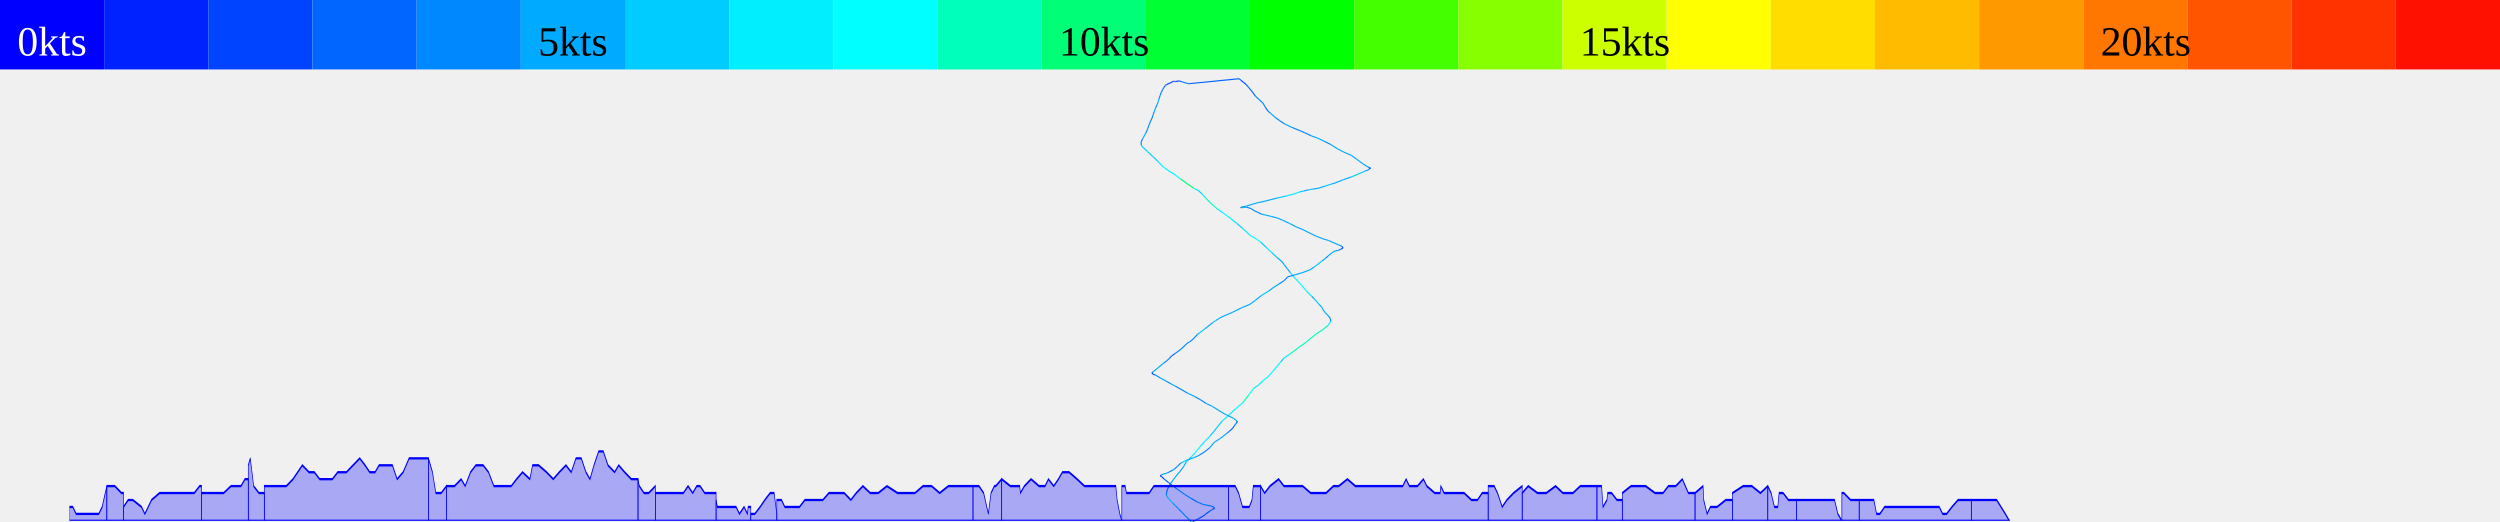
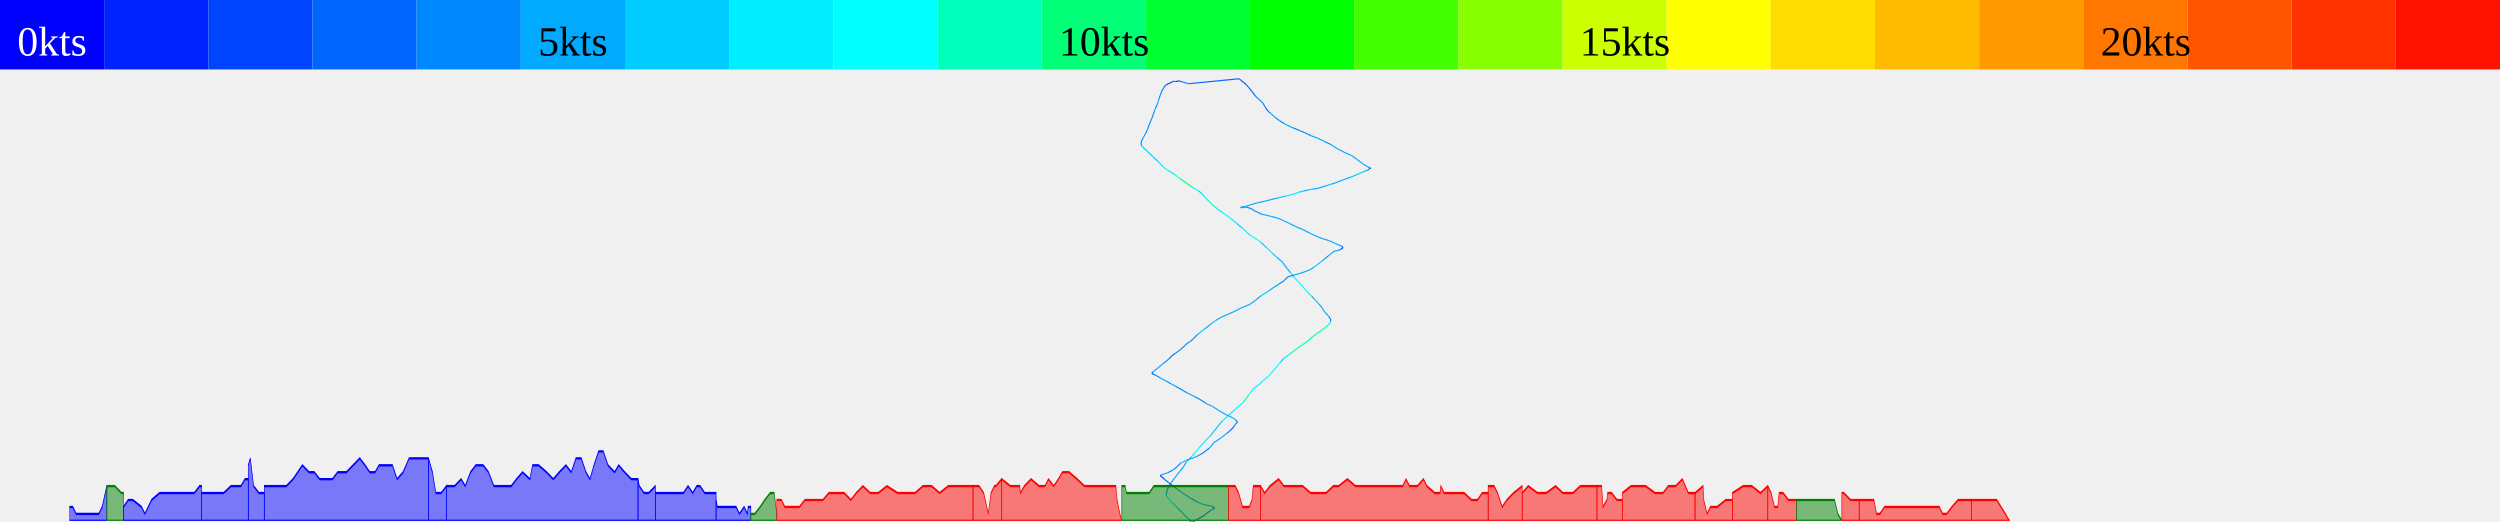
<svg xmlns="http://www.w3.org/2000/svg" version="1.1" width="100%" height="100%" id="root">
  <style type="text/css">
        
.segment { fill: none; stroke-width: 4 }
.segment:hover { stroke-width: 8 }
.segment-hovered { stroke-width: 8 }
- .timeline-segment { fill: blue; fill-opacity: 30%; stroke: blue }
+ .timeline-segment { fill: green; fill-opacity: 50%; stroke: green }
+ .timeline-segment-upwind { fill: red; fill-opacity: 50%; stroke: red }
+ .timeline-segment-downwind { fill: blue; fill-opacity: 50%; stroke: blue }
.timeline-segment-rect { fill: transparent }
.timeline-segment-rect:hover { stroke-width: 2; stroke: black }
.timeline-segment-rect-hovered { stroke-width: 2; stroke: black }
        
    </style>
  <g id="legend">
    <rect x="0" y="0" width="30" height="20" fill="#00f" />
    <rect x="30" y="0" width="30" height="20" fill="#02f" />
    <rect x="60" y="0" width="30" height="20" fill="#04f" />
    <rect x="90" y="0" width="30" height="20" fill="#06f" />
    <rect x="120" y="0" width="30" height="20" fill="#08f" />
    <rect x="150" y="0" width="30" height="20" fill="#0af" />
    <rect x="180" y="0" width="30" height="20" fill="#0cf" />
    <rect x="210" y="0" width="30" height="20" fill="#0ef" />
    <rect x="240" y="0" width="30" height="20" fill="#0ff" />
    <rect x="270" y="0" width="30" height="20" fill="#0fb" />
    <rect x="300" y="0" width="30" height="20" fill="#0f7" />
    <rect x="330" y="0" width="30" height="20" fill="#0f3" />
    <rect x="360" y="0" width="30" height="20" fill="#0f0" />
    <rect x="390" y="0" width="30" height="20" fill="#4f0" />
    <rect x="420" y="0" width="30" height="20" fill="#8f0" />
    <rect x="450" y="0" width="30" height="20" fill="#cf0" />
    <rect x="480" y="0" width="30" height="20" fill="#ff0" />
    <rect x="510" y="0" width="30" height="20" fill="#fd0" />
    <rect x="540" y="0" width="30" height="20" fill="#fb0" />
    <rect x="570" y="0" width="30" height="20" fill="#f90" />
    <rect x="600" y="0" width="30" height="20" fill="#f70" />
    <rect x="630" y="0" width="30" height="20" fill="#f50" />
    <rect x="660" y="0" width="30" height="20" fill="#f30" />
    <rect x="690" y="0" width="30" height="20" fill="#f10" />
    <text x="5" y="16" fill="white">0kts</text>
    <text x="155" y="16" fill="black">5kts</text>
    <text x="305" y="16" fill="black">10kts</text>
    <text x="455" y="16" fill="black">15kts</text>
    <text x="605" y="16" fill="black">20kts</text>
  </g>
  <svg id="map" x="0" y="21" width="100%" viewBox="0 0 791.012 1799.805">
    <rect id="background" width="791.012" height="1799.805" fill="transparent" />
    <g class="segment" id="s0">
      <line class="step" x1="96" y1="1819" x2="95" y2="1815" stroke="#04f">
            </line>
      <line class="step" x1="95" y1="1815" x2="95" y2="1812" stroke="#02f">
            </line>
      <line class="step" x1="95" y1="1812" x2="98" y2="1810" stroke="#02f">
            </line>
      <line class="step" x1="98" y1="1810" x2="101" y2="1809" stroke="#02f">
            </line>
      <line class="step" x1="101" y1="1809" x2="104" y2="1808" stroke="#02f">
            </line>
      <line class="step" x1="104" y1="1808" x2="110" y2="1806" stroke="#02f">
            </line>
      <line class="step" x1="110" y1="1806" x2="115" y2="1805" stroke="#04f">
            </line>
      <line class="step" x1="115" y1="1805" x2="131" y2="1803" stroke="#0af">
            </line>
    </g>
    <g class="segment" id="s1">
      <line class="step" x1="131" y1="1803" x2="137" y2="1802" stroke="#0af">
            </line>
      <line class="step" x1="137" y1="1802" x2="148" y2="1798" stroke="#0af">
            </line>
      <line class="step" x1="148" y1="1798" x2="159" y2="1789" stroke="#0af">
            </line>
      <line class="step" x1="159" y1="1789" x2="174" y2="1777" stroke="#08f">
            </line>
      <line class="step" x1="174" y1="1777" x2="176" y2="1772" stroke="#08f">
            </line>
    </g>
    <g class="segment" id="s2">
      <line class="step" x1="176" y1="1772" x2="174" y2="1769" stroke="#04f">
            </line>
      <line class="step" x1="174" y1="1769" x2="168" y2="1761" stroke="#06f">
            </line>
      <line class="step" x1="168" y1="1761" x2="164" y2="1752" stroke="#06f">
            </line>
      <line class="step" x1="164" y1="1752" x2="156" y2="1740" stroke="#04f">
            </line>
      <line class="step" x1="156" y1="1740" x2="156" y2="1737" stroke="#02f">
            </line>
      <line class="step" x1="156" y1="1737" x2="163" y2="1723" stroke="#06f">
            </line>
      <line class="step" x1="163" y1="1723" x2="171" y2="1702" stroke="#08f">
            </line>
      <line class="step" x1="171" y1="1702" x2="178" y2="1682" stroke="#08f">
            </line>
      <line class="step" x1="178" y1="1682" x2="183" y2="1669" stroke="#08f">
            </line>
      <line class="step" x1="183" y1="1669" x2="190" y2="1656" stroke="#08f">
            </line>
      <line class="step" x1="190" y1="1656" x2="198" y2="1639" stroke="#08f">
            </line>
      <line class="step" x1="198" y1="1639" x2="208" y2="1620" stroke="#08f">
            </line>
      <line class="step" x1="208" y1="1620" x2="217" y2="1607" stroke="#0af">
            </line>
      <line class="step" x1="217" y1="1607" x2="219" y2="1602" stroke="#0af">
            </line>
    </g>
    <g class="segment" id="s3">
      <line class="step" x1="219" y1="1602" x2="216" y2="1592" stroke="#08f">
            </line>
      <line class="step" x1="216" y1="1592" x2="208" y2="1574" stroke="#08f">
            </line>
      <line class="step" x1="208" y1="1574" x2="199" y2="1558" stroke="#08f">
            </line>
      <line class="step" x1="199" y1="1558" x2="187" y2="1541" stroke="#08f">
            </line>
      <line class="step" x1="187" y1="1541" x2="171" y2="1526" stroke="#0af">
            </line>
      <line class="step" x1="171" y1="1526" x2="160" y2="1514" stroke="#0af">
            </line>
      <line class="step" x1="160" y1="1514" x2="149" y2="1503" stroke="#0af">
            </line>
      <line class="step" x1="149" y1="1503" x2="138" y2="1492" stroke="#0cf">
            </line>
      <line class="step" x1="138" y1="1492" x2="129" y2="1483" stroke="#0cf">
            </line>
    </g>
    <g class="segment" id="s4">
      <line class="step" x1="129" y1="1483" x2="113" y2="1466" stroke="#0ff">
            </line>
      <line class="step" x1="113" y1="1466" x2="107" y2="1456" stroke="#0fb">
            </line>
      <line class="step" x1="107" y1="1456" x2="108" y2="1445" stroke="#0af">
            </line>
      <line class="step" x1="108" y1="1445" x2="113" y2="1431" stroke="#08f">
            </line>
      <line class="step" x1="113" y1="1431" x2="120" y2="1418" stroke="#08f">
            </line>
    </g>
    <g class="segment" id="s5">
      <line class="step" x1="120" y1="1418" x2="136" y2="1396" stroke="#0af">
            </line>
      <line class="step" x1="136" y1="1396" x2="153" y2="1375" stroke="#0af">
            </line>
      <line class="step" x1="153" y1="1375" x2="166" y2="1358" stroke="#0af">
            </line>
      <line class="step" x1="166" y1="1358" x2="176" y2="1341" stroke="#0af">
            </line>
      <line class="step" x1="176" y1="1341" x2="193" y2="1324" stroke="#0cf">
            </line>
      <line class="step" x1="193" y1="1324" x2="207" y2="1309" stroke="#0ef">
            </line>
      <line class="step" x1="207" y1="1309" x2="222" y2="1290" stroke="#0ff">
            </line>
      <line class="step" x1="222" y1="1290" x2="242" y2="1268" stroke="#0ef">
            </line>
      <line class="step" x1="242" y1="1268" x2="258" y2="1252" stroke="#0ef">
            </line>
      <line class="step" x1="258" y1="1252" x2="271" y2="1236" stroke="#0cf">
            </line>
      <line class="step" x1="271" y1="1236" x2="286" y2="1217" stroke="#0cf">
            </line>
      <line class="step" x1="286" y1="1217" x2="300" y2="1200" stroke="#0cf">
            </line>
      <line class="step" x1="300" y1="1200" x2="317" y2="1185" stroke="#0ef">
            </line>
      <line class="step" x1="317" y1="1185" x2="346" y2="1158" stroke="#0ef">
            </line>
      <line class="step" x1="346" y1="1158" x2="371" y2="1137" stroke="#0ff">
            </line>
      <line class="step" x1="371" y1="1137" x2="393" y2="1108" stroke="#0fb">
            </line>
      <line class="step" x1="393" y1="1108" x2="408" y2="1088" stroke="#0ff">
            </line>
      <line class="step" x1="408" y1="1088" x2="425" y2="1076" stroke="#0ef">
            </line>
      <line class="step" x1="425" y1="1076" x2="442" y2="1060" stroke="#0ef">
            </line>
      <line class="step" x1="442" y1="1060" x2="457" y2="1048" stroke="#0ff">
            </line>
      <line class="step" x1="457" y1="1048" x2="475" y2="1028" stroke="#0ff">
            </line>
      <line class="step" x1="475" y1="1028" x2="501" y2="997" stroke="#0ff">
            </line>
      <line class="step" x1="501" y1="997" x2="512" y2="984" stroke="#0cf">
            </line>
      <line class="step" x1="512" y1="984" x2="532" y2="970" stroke="#0ef">
            </line>
      <line class="step" x1="532" y1="970" x2="560" y2="949" stroke="#0fb">
            </line>
      <line class="step" x1="560" y1="949" x2="587" y2="930" stroke="#0fb">
            </line>
      <line class="step" x1="587" y1="930" x2="621" y2="902" stroke="#0fb">
            </line>
      <line class="step" x1="621" y1="902" x2="645" y2="886" stroke="#0fb">
            </line>
    </g>
    <g class="segment" id="s6">
      <line class="step" x1="645" y1="886" x2="665" y2="870" stroke="#0fb">
            </line>
      <line class="step" x1="665" y1="870" x2="674" y2="857" stroke="#0ef">
            </line>
      <line class="step" x1="674" y1="857" x2="673" y2="848" stroke="#08f">
            </line>
      <line class="step" x1="673" y1="848" x2="666" y2="838" stroke="#08f">
            </line>
      <line class="step" x1="666" y1="838" x2="654" y2="826" stroke="#0af">
            </line>
    </g>
    <g class="segment" id="s7">
      <line class="step" x1="654" y1="826" x2="648" y2="817" stroke="#0af">
            </line>
      <line class="step" x1="648" y1="817" x2="643" y2="808" stroke="#0af">
            </line>
      <line class="step" x1="643" y1="808" x2="633" y2="797" stroke="#0af">
            </line>
      <line class="step" x1="633" y1="797" x2="617" y2="779" stroke="#0cf">
            </line>
      <line class="step" x1="617" y1="779" x2="608" y2="770" stroke="#0af">
            </line>
      <line class="step" x1="608" y1="770" x2="591" y2="753" stroke="#0ef">
            </line>
      <line class="step" x1="591" y1="753" x2="574" y2="733" stroke="#0ff">
            </line>
      <line class="step" x1="574" y1="733" x2="550" y2="707" stroke="#0ff">
            </line>
      <line class="step" x1="550" y1="707" x2="535" y2="689" stroke="#0ef">
            </line>
      <line class="step" x1="535" y1="689" x2="524" y2="675" stroke="#0af">
            </line>
      <line class="step" x1="524" y1="675" x2="514" y2="662" stroke="#0af">
            </line>
      <line class="step" x1="514" y1="662" x2="506" y2="651" stroke="#0af">
            </line>
      <line class="step" x1="506" y1="651" x2="487" y2="635" stroke="#0af">
            </line>
      <line class="step" x1="487" y1="635" x2="472" y2="621" stroke="#0cf">
            </line>
      <line class="step" x1="472" y1="621" x2="453" y2="603" stroke="#0ef">
            </line>
      <line class="step" x1="453" y1="603" x2="432" y2="583" stroke="#0cf">
            </line>
      <line class="step" x1="432" y1="583" x2="421" y2="575" stroke="#0ff">
            </line>
      <line class="step" x1="421" y1="575" x2="396" y2="560" stroke="#0ff">
            </line>
      <line class="step" x1="396" y1="560" x2="370" y2="536" stroke="#0ef">
            </line>
      <line class="step" x1="370" y1="536" x2="350" y2="519" stroke="#0cf">
            </line>
      <line class="step" x1="350" y1="519" x2="330" y2="503" stroke="#0ef">
            </line>
      <line class="step" x1="330" y1="503" x2="303" y2="483" stroke="#0ff">
            </line>
      <line class="step" x1="303" y1="483" x2="283" y2="469" stroke="#0ef">
            </line>
      <line class="step" x1="283" y1="469" x2="264" y2="453" stroke="#0fb">
            </line>
      <line class="step" x1="264" y1="453" x2="244" y2="433" stroke="#0fb">
            </line>
      <line class="step" x1="244" y1="433" x2="230" y2="417" stroke="#0ef">
            </line>
      <line class="step" x1="230" y1="417" x2="219" y2="407" stroke="#0cf">
            </line>
      <line class="step" x1="219" y1="407" x2="202" y2="398" stroke="#0ff">
            </line>
      <line class="step" x1="202" y1="398" x2="179" y2="382" stroke="#0f7">
            </line>
      <line class="step" x1="179" y1="382" x2="155" y2="365" stroke="#0f7">
            </line>
      <line class="step" x1="155" y1="365" x2="137" y2="351" stroke="#0ff">
            </line>
      <line class="step" x1="137" y1="351" x2="111" y2="335" stroke="#0ef">
            </line>
      <line class="step" x1="111" y1="335" x2="96" y2="324" stroke="#0ff">
            </line>
      <line class="step" x1="96" y1="324" x2="78" y2="305" stroke="#0ef">
            </line>
      <line class="step" x1="78" y1="305" x2="60" y2="288" stroke="#0cf">
            </line>
      <line class="step" x1="60" y1="288" x2="42" y2="271" stroke="#0cf">
            </line>
    </g>
    <g class="segment" id="s8">
      <line class="step" x1="42" y1="271" x2="23" y2="253" stroke="#0cf">
            </line>
      <line class="step" x1="23" y1="253" x2="21" y2="250" stroke="#0af">
            </line>
      <line class="step" x1="21" y1="250" x2="20" y2="238" stroke="#08f">
            </line>
      <line class="step" x1="20" y1="238" x2="26" y2="226" stroke="#08f">
            </line>
      <line class="step" x1="26" y1="226" x2="36" y2="208" stroke="#0af">
            </line>
    </g>
    <g class="segment" id="s9">
      <line class="step" x1="36" y1="208" x2="40" y2="199" stroke="#08f">
            </line>
      <line class="step" x1="40" y1="199" x2="43" y2="192" stroke="#08f">
            </line>
      <line class="step" x1="43" y1="192" x2="48" y2="178" stroke="#08f">
            </line>
      <line class="step" x1="48" y1="178" x2="53" y2="166" stroke="#08f">
            </line>
      <line class="step" x1="53" y1="166" x2="58" y2="155" stroke="#08f">
            </line>
      <line class="step" x1="58" y1="155" x2="62" y2="143" stroke="#08f">
            </line>
      <line class="step" x1="62" y1="143" x2="65" y2="134" stroke="#08f">
            </line>
      <line class="step" x1="65" y1="134" x2="70" y2="121" stroke="#0af">
            </line>
      <line class="step" x1="70" y1="121" x2="75" y2="110" stroke="#08f">
            </line>
      <line class="step" x1="75" y1="110" x2="79" y2="99" stroke="#0af">
            </line>
      <line class="step" x1="79" y1="99" x2="82" y2="89" stroke="#0af">
            </line>
      <line class="step" x1="82" y1="89" x2="86" y2="77" stroke="#08f">
            </line>
      <line class="step" x1="86" y1="77" x2="90" y2="66" stroke="#08f">
            </line>
      <line class="step" x1="90" y1="66" x2="98" y2="51" stroke="#08f">
            </line>
    </g>
    <g class="segment" id="s10">
      <line class="step" x1="98" y1="51" x2="103" y2="44" stroke="#06f">
            </line>
      <line class="step" x1="103" y1="44" x2="104" y2="43" stroke="#04f">
            </line>
      <line class="step" x1="104" y1="43" x2="108" y2="40" stroke="#04f">
            </line>
      <line class="step" x1="108" y1="40" x2="119" y2="35" stroke="#04f">
            </line>
      <line class="step" x1="119" y1="35" x2="124" y2="33" stroke="#04f">
            </line>
      <line class="step" x1="124" y1="33" x2="127" y2="31" stroke="#02f">
            </line>
      <line class="step" x1="127" y1="31" x2="132" y2="29" stroke="#04f">
            </line>
      <line class="step" x1="132" y1="29" x2="135" y2="29" stroke="#02f">
            </line>
      <line class="step" x1="135" y1="29" x2="136" y2="29" stroke="#04f">
            </line>
      <line class="step" x1="136" y1="29" x2="139" y2="30" stroke="#04f">
            </line>
    </g>
    <g class="segment" id="s11">
      <line class="step" x1="139" y1="30" x2="143" y2="29" stroke="#02f">
            </line>
      <line class="step" x1="143" y1="29" x2="147" y2="28" stroke="#02f">
            </line>
      <line class="step" x1="147" y1="28" x2="153" y2="28" stroke="#04f">
            </line>
      <line class="step" x1="153" y1="28" x2="162" y2="31" stroke="#06f">
            </line>
      <line class="step" x1="162" y1="31" x2="175" y2="35" stroke="#08f">
            </line>
      <line class="step" x1="175" y1="35" x2="184" y2="37" stroke="#08f">
            </line>
      <line class="step" x1="184" y1="37" x2="186" y2="37" stroke="#02f">
            </line>
    </g>
    <g class="segment" id="s12">
      <line class="step" x1="186" y1="37" x2="358" y2="20" stroke="#06f">
            </line>
      <line class="step" x1="358" y1="20" x2="364" y2="25" stroke="#06f">
            </line>
      <line class="step" x1="364" y1="25" x2="367" y2="28" stroke="#04f">
            </line>
      <line class="step" x1="367" y1="28" x2="374" y2="33" stroke="#04f">
            </line>
      <line class="step" x1="374" y1="33" x2="382" y2="40" stroke="#04f">
            </line>
      <line class="step" x1="382" y1="40" x2="390" y2="49" stroke="#06f">
            </line>
      <line class="step" x1="390" y1="49" x2="404" y2="66" stroke="#06f">
            </line>
      <line class="step" x1="404" y1="66" x2="414" y2="80" stroke="#06f">
            </line>
      <line class="step" x1="414" y1="80" x2="425" y2="90" stroke="#08f">
            </line>
      <line class="step" x1="425" y1="90" x2="440" y2="104" stroke="#08f">
            </line>
      <line class="step" x1="440" y1="104" x2="450" y2="121" stroke="#08f">
            </line>
      <line class="step" x1="450" y1="121" x2="457" y2="131" stroke="#06f">
            </line>
      <line class="step" x1="457" y1="131" x2="467" y2="140" stroke="#08f">
            </line>
      <line class="step" x1="467" y1="140" x2="482" y2="153" stroke="#0af">
            </line>
      <line class="step" x1="482" y1="153" x2="498" y2="165" stroke="#08f">
            </line>
      <line class="step" x1="498" y1="165" x2="515" y2="176" stroke="#08f">
            </line>
      <line class="step" x1="515" y1="176" x2="538" y2="187" stroke="#0af">
            </line>
      <line class="step" x1="538" y1="187" x2="565" y2="198" stroke="#08f">
            </line>
      <line class="step" x1="565" y1="198" x2="584" y2="206" stroke="#08f">
            </line>
      <line class="step" x1="584" y1="206" x2="607" y2="217" stroke="#08f">
            </line>
      <line class="step" x1="607" y1="217" x2="629" y2="225" stroke="#0af">
            </line>
      <line class="step" x1="629" y1="225" x2="654" y2="237" stroke="#0af">
            </line>
      <line class="step" x1="654" y1="237" x2="674" y2="247" stroke="#08f">
            </line>
      <line class="step" x1="674" y1="247" x2="696" y2="261" stroke="#0af">
            </line>
      <line class="step" x1="696" y1="261" x2="719" y2="273" stroke="#0af">
            </line>
      <line class="step" x1="719" y1="273" x2="746" y2="285" stroke="#0af">
            </line>
      <line class="step" x1="746" y1="285" x2="764" y2="298" stroke="#0af">
            </line>
    </g>
    <g class="segment" id="s13">
      <line class="step" x1="764" y1="298" x2="784" y2="313" stroke="#0af">
            </line>
      <line class="step" x1="784" y1="313" x2="800" y2="323" stroke="#0af">
            </line>
      <line class="step" x1="800" y1="323" x2="811" y2="328" stroke="#08f">
            </line>
      <line class="step" x1="811" y1="328" x2="807" y2="331" stroke="#02f">
            </line>
      <line class="step" x1="807" y1="331" x2="802" y2="335" stroke="#08f">
            </line>
      <line class="step" x1="802" y1="335" x2="793" y2="338" stroke="#0af">
            </line>
      <line class="step" x1="793" y1="338" x2="789" y2="340" stroke="#0af">
            </line>
      <line class="step" x1="789" y1="340" x2="768" y2="349" stroke="#0cf">
            </line>
    </g>
    <g class="segment" id="s14">
      <line class="step" x1="768" y1="349" x2="744" y2="359" stroke="#0cf">
            </line>
      <line class="step" x1="744" y1="359" x2="718" y2="368" stroke="#0af">
            </line>
      <line class="step" x1="718" y1="368" x2="690" y2="379" stroke="#0af">
            </line>
      <line class="step" x1="690" y1="379" x2="688" y2="380" stroke="#08f">
            </line>
      <line class="step" x1="688" y1="380" x2="677" y2="383" stroke="#0af">
            </line>
      <line class="step" x1="677" y1="383" x2="655" y2="390" stroke="#0cf">
            </line>
      <line class="step" x1="655" y1="390" x2="630" y2="398" stroke="#0af">
            </line>
      <line class="step" x1="630" y1="398" x2="610" y2="401" stroke="#0af">
            </line>
      <line class="step" x1="610" y1="401" x2="598" y2="403" stroke="#0cf">
            </line>
      <line class="step" x1="598" y1="403" x2="581" y2="407" stroke="#0af">
            </line>
      <line class="step" x1="581" y1="407" x2="565" y2="411" stroke="#0cf">
            </line>
      <line class="step" x1="565" y1="411" x2="549" y2="417" stroke="#0ef">
            </line>
      <line class="step" x1="549" y1="417" x2="522" y2="424" stroke="#0ef">
            </line>
      <line class="step" x1="522" y1="424" x2="491" y2="431" stroke="#0cf">
            </line>
      <line class="step" x1="491" y1="431" x2="467" y2="437" stroke="#0af">
            </line>
      <line class="step" x1="467" y1="437" x2="444" y2="443" stroke="#0af">
            </line>
      <line class="step" x1="444" y1="443" x2="424" y2="447" stroke="#0af">
            </line>
      <line class="step" x1="424" y1="447" x2="403" y2="453" stroke="#0af">
            </line>
      <line class="step" x1="403" y1="453" x2="381" y2="460" stroke="#0af">
            </line>
      <line class="step" x1="381" y1="460" x2="368" y2="462" stroke="#0af">
            </line>
      <line class="step" x1="368" y1="462" x2="365" y2="463" stroke="#06f">
            </line>
      <line class="step" x1="365" y1="463" x2="364" y2="465" stroke="#02f">
            </line>
      <line class="step" x1="364" y1="465" x2="365" y2="465" stroke="#00f">
            </line>
    </g>
    <g class="segment" id="s15">
      <line class="step" x1="365" y1="465" x2="371" y2="464" stroke="#0af">
            </line>
      <line class="step" x1="371" y1="464" x2="381" y2="463" stroke="#0af">
            </line>
      <line class="step" x1="381" y1="463" x2="384" y2="463" stroke="#08f">
            </line>
      <line class="step" x1="384" y1="463" x2="400" y2="468" stroke="#08f">
            </line>
      <line class="step" x1="400" y1="468" x2="410" y2="475" stroke="#08f">
            </line>
      <line class="step" x1="410" y1="475" x2="421" y2="480" stroke="#08f">
            </line>
      <line class="step" x1="421" y1="480" x2="435" y2="487" stroke="#08f">
            </line>
      <line class="step" x1="435" y1="487" x2="449" y2="490" stroke="#0af">
            </line>
      <line class="step" x1="449" y1="490" x2="469" y2="495" stroke="#0af">
            </line>
      <line class="step" x1="469" y1="495" x2="492" y2="501" stroke="#0af">
            </line>
      <line class="step" x1="492" y1="501" x2="508" y2="508" stroke="#0af">
            </line>
      <line class="step" x1="508" y1="508" x2="532" y2="519" stroke="#0af">
            </line>
      <line class="step" x1="532" y1="519" x2="553" y2="530" stroke="#0af">
            </line>
      <line class="step" x1="553" y1="530" x2="575" y2="539" stroke="#0af">
            </line>
      <line class="step" x1="575" y1="539" x2="603" y2="553" stroke="#0af">
            </line>
      <line class="step" x1="603" y1="553" x2="624" y2="563" stroke="#0af">
            </line>
      <line class="step" x1="624" y1="563" x2="647" y2="572" stroke="#0af">
            </line>
      <line class="step" x1="647" y1="572" x2="667" y2="578" stroke="#0af">
            </line>
    </g>
    <g class="segment" id="s16">
      <line class="step" x1="667" y1="578" x2="685" y2="586" stroke="#0af">
            </line>
      <line class="step" x1="685" y1="586" x2="706" y2="595" stroke="#0af">
            </line>
      <line class="step" x1="706" y1="595" x2="714" y2="599" stroke="#08f">
            </line>
      <line class="step" x1="714" y1="599" x2="716" y2="604" stroke="#04f">
            </line>
      <line class="step" x1="716" y1="604" x2="712" y2="606" stroke="#04f">
            </line>
      <line class="step" x1="712" y1="606" x2="708" y2="608" stroke="#04f">
            </line>
      <line class="step" x1="708" y1="608" x2="703" y2="611" stroke="#06f">
            </line>
      <line class="step" x1="703" y1="611" x2="699" y2="612" stroke="#0af">
            </line>
      <line class="step" x1="699" y1="612" x2="688" y2="614" stroke="#0af">
            </line>
      <line class="step" x1="688" y1="614" x2="677" y2="621" stroke="#0af">
            </line>
    </g>
    <g class="segment" id="s17">
      <line class="step" x1="677" y1="621" x2="664" y2="632" stroke="#0af">
            </line>
      <line class="step" x1="664" y1="632" x2="656" y2="639" stroke="#08f">
            </line>
      <line class="step" x1="656" y1="639" x2="642" y2="650" stroke="#0af">
            </line>
      <line class="step" x1="642" y1="650" x2="617" y2="669" stroke="#0cf">
            </line>
      <line class="step" x1="617" y1="669" x2="602" y2="679" stroke="#0af">
            </line>
      <line class="step" x1="602" y1="679" x2="578" y2="688" stroke="#0af">
            </line>
      <line class="step" x1="578" y1="688" x2="548" y2="697" stroke="#0af">
            </line>
      <line class="step" x1="548" y1="697" x2="526" y2="703" stroke="#08f">
            </line>
      <line class="step" x1="526" y1="703" x2="512" y2="717" stroke="#08f">
            </line>
      <line class="step" x1="512" y1="717" x2="495" y2="728" stroke="#08f">
            </line>
      <line class="step" x1="495" y1="728" x2="475" y2="741" stroke="#0af">
            </line>
      <line class="step" x1="475" y1="741" x2="460" y2="752" stroke="#0af">
            </line>
      <line class="step" x1="460" y1="752" x2="434" y2="768" stroke="#0cf">
            </line>
      <line class="step" x1="434" y1="768" x2="413" y2="785" stroke="#0af">
            </line>
      <line class="step" x1="413" y1="785" x2="395" y2="798" stroke="#0af">
            </line>
      <line class="step" x1="395" y1="798" x2="366" y2="810" stroke="#0af">
            </line>
      <line class="step" x1="366" y1="810" x2="336" y2="825" stroke="#0af">
            </line>
      <line class="step" x1="336" y1="825" x2="313" y2="835" stroke="#0af">
            </line>
      <line class="step" x1="313" y1="835" x2="299" y2="841" stroke="#0af">
            </line>
      <line class="step" x1="299" y1="841" x2="288" y2="847" stroke="#0af">
            </line>
      <line class="step" x1="288" y1="847" x2="277" y2="854" stroke="#0af">
            </line>
      <line class="step" x1="277" y1="854" x2="267" y2="861" stroke="#0cf">
            </line>
      <line class="step" x1="267" y1="861" x2="258" y2="868" stroke="#0af">
            </line>
      <line class="step" x1="258" y1="868" x2="239" y2="883" stroke="#0af">
            </line>
      <line class="step" x1="239" y1="883" x2="222" y2="896" stroke="#0cf">
            </line>
      <line class="step" x1="222" y1="896" x2="214" y2="902" stroke="#0af">
            </line>
      <line class="step" x1="214" y1="902" x2="199" y2="918" stroke="#08f">
            </line>
      <line class="step" x1="199" y1="918" x2="188" y2="927" stroke="#08f">
            </line>
      <line class="step" x1="188" y1="927" x2="186" y2="928" stroke="#0af">
            </line>
      <line class="step" x1="186" y1="928" x2="178" y2="933" stroke="#08f">
            </line>
      <line class="step" x1="178" y1="933" x2="172" y2="939" stroke="#08f">
            </line>
      <line class="step" x1="172" y1="939" x2="157" y2="953" stroke="#08f">
            </line>
      <line class="step" x1="157" y1="953" x2="138" y2="967" stroke="#08f">
            </line>
      <line class="step" x1="138" y1="967" x2="125" y2="976" stroke="#06f">
            </line>
      <line class="step" x1="125" y1="976" x2="117" y2="985" stroke="#06f">
            </line>
      <line class="step" x1="117" y1="985" x2="108" y2="993" stroke="#08f">
            </line>
      <line class="step" x1="108" y1="993" x2="96" y2="1002" stroke="#08f">
            </line>
    </g>
    <g class="segment" id="s18">
      <line class="step" x1="96" y1="1002" x2="77" y2="1018" stroke="#0af">
            </line>
      <line class="step" x1="77" y1="1018" x2="62" y2="1030" stroke="#0af">
            </line>
      <line class="step" x1="62" y1="1030" x2="57" y2="1035" stroke="#08f">
            </line>
      <line class="step" x1="57" y1="1035" x2="61" y2="1039" stroke="#04f">
            </line>
      <line class="step" x1="61" y1="1039" x2="70" y2="1042" stroke="#06f">
            </line>
      <line class="step" x1="70" y1="1042" x2="85" y2="1051" stroke="#08f">
            </line>
      <line class="step" x1="85" y1="1051" x2="107" y2="1063" stroke="#0af">
            </line>
    </g>
    <g class="segment" id="s19">
      <line class="step" x1="107" y1="1063" x2="123" y2="1072" stroke="#08f">
            </line>
      <line class="step" x1="123" y1="1072" x2="138" y2="1080" stroke="#0af">
            </line>
      <line class="step" x1="138" y1="1080" x2="161" y2="1093" stroke="#08f">
            </line>
      <line class="step" x1="161" y1="1093" x2="180" y2="1104" stroke="#08f">
            </line>
      <line class="step" x1="180" y1="1104" x2="205" y2="1116" stroke="#0af">
            </line>
      <line class="step" x1="205" y1="1116" x2="223" y2="1126" stroke="#08f">
            </line>
      <line class="step" x1="223" y1="1126" x2="245" y2="1140" stroke="#08f">
            </line>
      <line class="step" x1="245" y1="1140" x2="266" y2="1150" stroke="#0af">
            </line>
      <line class="step" x1="266" y1="1150" x2="288" y2="1164" stroke="#0af">
            </line>
      <line class="step" x1="288" y1="1164" x2="310" y2="1177" stroke="#0af">
            </line>
    </g>
    <g class="segment" id="s20">
      <line class="step" x1="310" y1="1177" x2="339" y2="1191" stroke="#0af">
            </line>
      <line class="step" x1="339" y1="1191" x2="351" y2="1201" stroke="#0af">
            </line>
      <line class="step" x1="351" y1="1201" x2="352" y2="1203" stroke="#04f">
            </line>
      <line class="step" x1="352" y1="1203" x2="347" y2="1209" stroke="#06f">
            </line>
      <line class="step" x1="347" y1="1209" x2="346" y2="1210" stroke="#08f">
            </line>
      <line class="step" x1="346" y1="1210" x2="341" y2="1218" stroke="#08f">
            </line>
      <line class="step" x1="341" y1="1218" x2="334" y2="1227" stroke="#06f">
            </line>
      <line class="step" x1="334" y1="1227" x2="325" y2="1235" stroke="#06f">
            </line>
    </g>
    <g class="segment" id="s21">
      <line class="step" x1="325" y1="1235" x2="314" y2="1244" stroke="#08f">
            </line>
      <line class="step" x1="314" y1="1244" x2="292" y2="1261" stroke="#0af">
            </line>
      <line class="step" x1="292" y1="1261" x2="272" y2="1274" stroke="#0af">
            </line>
      <line class="step" x1="272" y1="1274" x2="257" y2="1292" stroke="#0af">
            </line>
      <line class="step" x1="257" y1="1292" x2="237" y2="1308" stroke="#08f">
            </line>
      <line class="step" x1="237" y1="1308" x2="217" y2="1320" stroke="#08f">
            </line>
      <line class="step" x1="217" y1="1320" x2="201" y2="1327" stroke="#0af">
            </line>
      <line class="step" x1="201" y1="1327" x2="178" y2="1335" stroke="#0af">
            </line>
      <line class="step" x1="178" y1="1335" x2="157" y2="1345" stroke="#0cf">
            </line>
      <line class="step" x1="157" y1="1345" x2="145" y2="1357" stroke="#08f">
            </line>
      <line class="step" x1="145" y1="1357" x2="132" y2="1368" stroke="#08f">
            </line>
    </g>
    <g class="segment" id="s22">
      <line class="step" x1="132" y1="1368" x2="111" y2="1379" stroke="#08f">
            </line>
      <line class="step" x1="111" y1="1379" x2="89" y2="1386" stroke="#0af">
            </line>
      <line class="step" x1="89" y1="1386" x2="88" y2="1387" stroke="#06f">
            </line>
      <line class="step" x1="88" y1="1387" x2="87" y2="1391" stroke="#02f">
            </line>
      <line class="step" x1="87" y1="1391" x2="91" y2="1392" stroke="#04f">
            </line>
      <line class="step" x1="91" y1="1392" x2="99" y2="1400" stroke="#04f">
            </line>
      <line class="step" x1="99" y1="1400" x2="114" y2="1412" stroke="#06f">
            </line>
      <line class="step" x1="114" y1="1412" x2="126" y2="1421" stroke="#06f">
            </line>
    </g>
    <g class="segment" id="s23">
      <line class="step" x1="126" y1="1421" x2="143" y2="1434" stroke="#08f">
            </line>
      <line class="step" x1="143" y1="1434" x2="170" y2="1453" stroke="#0af">
            </line>
      <line class="step" x1="170" y1="1453" x2="192" y2="1467" stroke="#0af">
            </line>
      <line class="step" x1="192" y1="1467" x2="213" y2="1479" stroke="#08f">
            </line>
      <line class="step" x1="213" y1="1479" x2="234" y2="1488" stroke="#0af">
            </line>
    </g>
    <g class="segment" id="s24">
      <line class="step" x1="234" y1="1488" x2="264" y2="1494" stroke="#0af">
            </line>
      <line class="step" x1="264" y1="1494" x2="272" y2="1498" stroke="#08f">
            </line>
      <line class="step" x1="272" y1="1498" x2="272" y2="1503" stroke="#04f">
            </line>
      <line class="step" x1="272" y1="1503" x2="267" y2="1504" stroke="#04f">
            </line>
      <line class="step" x1="267" y1="1504" x2="264" y2="1506" stroke="#08f">
            </line>
      <line class="step" x1="264" y1="1506" x2="257" y2="1511" stroke="#08f">
            </line>
      <line class="step" x1="257" y1="1511" x2="247" y2="1518" stroke="#06f">
            </line>
      <line class="step" x1="247" y1="1518" x2="242" y2="1522" stroke="#06f">
            </line>
      <line class="step" x1="242" y1="1522" x2="234" y2="1528" stroke="#06f">
            </line>
    </g>
    <g class="segment" id="s25">
      <line class="step" x1="234" y1="1528" x2="216" y2="1538" stroke="#06f">
            </line>
      <line class="step" x1="216" y1="1538" x2="214" y2="1539" stroke="#06f">
            </line>
      <line class="step" x1="214" y1="1539" x2="207" y2="1543" stroke="#06f">
            </line>
      <line class="step" x1="207" y1="1543" x2="203" y2="1545" stroke="#06f">
            </line>
      <line class="step" x1="203" y1="1545" x2="194" y2="1552" stroke="#06f">
            </line>
      <line class="step" x1="194" y1="1552" x2="187" y2="1556" stroke="#06f">
            </line>
      <line class="step" x1="187" y1="1556" x2="178" y2="1559" stroke="#06f">
            </line>
      <line class="step" x1="178" y1="1559" x2="173" y2="1559" stroke="#06f">
            </line>
      <line class="step" x1="173" y1="1559" x2="164" y2="1561" stroke="#06f">
            </line>
      <line class="step" x1="164" y1="1561" x2="162" y2="1561" stroke="#06f">
            </line>
      <line class="step" x1="162" y1="1561" x2="157" y2="1562" stroke="#06f">
            </line>
      <line class="step" x1="157" y1="1562" x2="148" y2="1565" stroke="#06f">
            </line>
      <line class="step" x1="148" y1="1565" x2="145" y2="1566" stroke="#02f">
            </line>
      <line class="step" x1="145" y1="1566" x2="145" y2="1567" stroke="#00f">
            </line>
    </g>
    <g class="segment" id="s26">
      <line class="step" x1="145" y1="1567" x2="165" y2="1576" stroke="#08f">
            </line>
      <line class="step" x1="165" y1="1576" x2="169" y2="1578" stroke="#08f">
            </line>
      <line class="step" x1="169" y1="1578" x2="180" y2="1585" stroke="#06f">
            </line>
      <line class="step" x1="180" y1="1585" x2="181" y2="1587" stroke="#06f">
            </line>
      <line class="step" x1="181" y1="1587" x2="193" y2="1596" stroke="#06f">
            </line>
    </g>
    <g class="segment" id="s27">
      <line class="step" x1="193" y1="1596" x2="200" y2="1602" stroke="#06f">
            </line>
      <line class="step" x1="200" y1="1602" x2="213" y2="1612" stroke="#06f">
            </line>
      <line class="step" x1="213" y1="1612" x2="224" y2="1620" stroke="#06f">
            </line>
      <line class="step" x1="224" y1="1620" x2="226" y2="1622" stroke="#02f">
            </line>
      <line class="step" x1="226" y1="1622" x2="223" y2="1623" stroke="#02f">
            </line>
      <line class="step" x1="223" y1="1623" x2="217" y2="1626" stroke="#04f">
            </line>
      <line class="step" x1="217" y1="1626" x2="206" y2="1633" stroke="#04f">
            </line>
      <line class="step" x1="206" y1="1633" x2="197" y2="1638" stroke="#04f">
            </line>
      <line class="step" x1="197" y1="1638" x2="184" y2="1646" stroke="#04f">
            </line>
      <line class="step" x1="184" y1="1646" x2="177" y2="1653" stroke="#04f">
            </line>
      <line class="step" x1="177" y1="1653" x2="169" y2="1661" stroke="#04f">
            </line>
      <line class="step" x1="169" y1="1661" x2="159" y2="1672" stroke="#04f">
            </line>
      <line class="step" x1="159" y1="1672" x2="157" y2="1674" stroke="#04f">
            </line>
      <line class="step" x1="157" y1="1674" x2="156" y2="1676" stroke="#02f">
            </line>
      <line class="step" x1="156" y1="1676" x2="158" y2="1678" stroke="#02f">
            </line>
      <line class="step" x1="158" y1="1678" x2="165" y2="1680" stroke="#04f">
            </line>
      <line class="step" x1="165" y1="1680" x2="174" y2="1686" stroke="#06f">
            </line>
      <line class="step" x1="174" y1="1686" x2="187" y2="1696" stroke="#06f">
            </line>
      <line class="step" x1="187" y1="1696" x2="197" y2="1704" stroke="#06f">
            </line>
    </g>
    <g class="segment" id="s28">
      <line class="step" x1="197" y1="1704" x2="208" y2="1715" stroke="#06f">
            </line>
      <line class="step" x1="208" y1="1715" x2="223" y2="1727" stroke="#06f">
            </line>
      <line class="step" x1="223" y1="1727" x2="234" y2="1739" stroke="#06f">
            </line>
      <line class="step" x1="234" y1="1739" x2="241" y2="1749" stroke="#06f">
            </line>
      <line class="step" x1="241" y1="1749" x2="246" y2="1756" stroke="#02f">
            </line>
      <line class="step" x1="246" y1="1756" x2="248" y2="1757" stroke="#00f">
            </line>
      <line class="step" x1="248" y1="1757" x2="248" y2="1757" stroke="#00f">
            </line>
    </g>
  </svg>
  <svg id="timeline" x="20" y="100" width="95%" height="50" preserveAspectRatio="none" viewBox="0 0 3559 75">
    <rect id="background" width="100%" height="100%" fill="transparent" />
-     <polygon class="timeline-segment" id="s0" points="0,75 0,69 5,69 10,72 18,72 25,72 31,72 44,72 49,69 56,60 56,75" />
+     <polygon class="timeline-segment-downwind" id="s0" points="0,75 0,69 5,69 10,72 18,72 25,72 31,72 44,72 49,69 56,60 56,75" />
    <rect class="timeline-segment-rect" id="s0" x="0" y="0" width="56" height="75">
            </rect>
    <polygon class="timeline-segment" id="s1" points="56,75 56,60 61,60 68,60 78,63 81,63 81,75" />
    <rect class="timeline-segment-rect" id="s1" x="56" y="0" width="25" height="75">
            </rect>
-     <polygon class="timeline-segment" id="s2" points="81,75 81,69 88,66 95,66 108,69 113,72 123,66 135,63 149,63 157,63 165,63 175,63 187,63 195,60 198,60 198,75" />
+     <polygon class="timeline-segment-downwind" id="s2" points="81,75 81,69 88,66 95,66 108,69 113,72 123,66 135,63 149,63 157,63 165,63 175,63 187,63 195,60 198,60 198,75" />
    <rect class="timeline-segment-rect" id="s2" x="81" y="0" width="117" height="75">
            </rect>
-     <polygon class="timeline-segment" id="s3" points="198,75 198,63 209,63 219,63 231,63 242,60 250,60 257,60 263,57 268,57 268,75" />
+     <polygon class="timeline-segment-downwind" id="s3" points="198,75 198,63 209,63 219,63 231,63 242,60 250,60 257,60 263,57 268,57 268,75" />
    <rect class="timeline-segment-rect" id="s3" x="198" y="0" width="70" height="75">
            </rect>
-     <polygon class="timeline-segment" id="s4" points="268,75 268,51 271,48 276,60 284,63 292,63 292,75" />
+     <polygon class="timeline-segment-downwind" id="s4" points="268,75 268,51 271,48 276,60 284,63 292,63 292,75" />
    <rect class="timeline-segment-rect" id="s4" x="268" y="0" width="24" height="75">
            </rect>
-     <polygon class="timeline-segment" id="s5" points="292,75 292,60 305,60 315,60 325,60 335,57 342,54 349,51 359,54 367,54 375,57 385,57 394,57 402,54 415,54 425,51 435,48 443,51 450,54 458,54 464,51 472,51 484,51 491,57 500,54 509,48 518,48 530,48 538,48 538,75" />
+     <polygon class="timeline-segment-downwind" id="s5" points="292,75 292,60 305,60 315,60 325,60 335,57 342,54 349,51 359,54 367,54 375,57 385,57 394,57 402,54 415,54 425,51 435,48 443,51 450,54 458,54 464,51 472,51 484,51 491,57 500,54 509,48 518,48 530,48 538,48 538,75" />
    <rect class="timeline-segment-rect" id="s5" x="292" y="0" width="246" height="75">
            </rect>
-     <polygon class="timeline-segment" id="s6" points="538,75 538,48 544,54 549,63 557,63 565,60 565,75" />
+     <polygon class="timeline-segment-downwind" id="s6" points="538,75 538,48 544,54 549,63 557,63 565,60 565,75" />
    <rect class="timeline-segment-rect" id="s6" x="538" y="0" width="27" height="75">
            </rect>
-     <polygon class="timeline-segment" id="s7" points="565,75 565,60 570,60 577,60 587,57 593,60 601,54 609,51 620,51 628,54 636,60 644,60 651,60 662,60 670,57 679,54 690,57 694,51 703,51 715,54 725,57 734,54 744,51 752,54 759,48 767,48 774,54 780,57 786,51 793,45 800,45 807,51 817,54 823,51 832,54 842,57 852,57 852,75" />
+     <polygon class="timeline-segment-downwind" id="s7" points="565,75 565,60 570,60 577,60 587,57 593,60 601,54 609,51 620,51 628,54 636,60 644,60 651,60 662,60 670,57 679,54 690,57 694,51 703,51 715,54 725,57 734,54 744,51 752,54 759,48 767,48 774,54 780,57 786,51 793,45 800,45 807,51 817,54 823,51 832,54 842,57 852,57 852,75" />
    <rect class="timeline-segment-rect" id="s7" x="565" y="0" width="287" height="75">
            </rect>
-     <polygon class="timeline-segment" id="s8" points="852,75 852,57 854,60 861,63 868,63 878,60 878,75" />
+     <polygon class="timeline-segment-downwind" id="s8" points="852,75 852,57 854,60 861,63 868,63 878,60 878,75" />
    <rect class="timeline-segment-rect" id="s8" x="852" y="0" width="26" height="75">
            </rect>
-     <polygon class="timeline-segment" id="s9" points="878,75 878,63 883,63 892,63 900,63 907,63 914,63 920,63 927,60 934,63 940,60 945,60 952,63 959,63 969,63 969,75" />
+     <polygon class="timeline-segment-downwind" id="s9" points="878,75 878,63 883,63 892,63 900,63 907,63 914,63 920,63 927,60 934,63 940,60 945,60 952,63 959,63 969,63 969,75" />
    <rect class="timeline-segment-rect" id="s9" x="878" y="0" width="91" height="75">
            </rect>
-     <polygon class="timeline-segment" id="s10" points="969,75 969,66 971,69 977,69 993,69 999,69 1004,72 1011,69 1016,72 1017,69 1021,69 1021,75" />
+     <polygon class="timeline-segment-downwind" id="s10" points="969,75 969,66 971,69 977,69 993,69 999,69 1004,72 1011,69 1016,72 1017,69 1021,69 1021,75" />
    <rect class="timeline-segment-rect" id="s10" x="969" y="0" width="52" height="75">
            </rect>
    <polygon class="timeline-segment" id="s11" points="1021,75 1021,72 1027,72 1035,69 1042,66 1050,63 1056,63 1060,72 1060,75" />
    <rect class="timeline-segment-rect" id="s11" x="1021" y="0" width="39" height="75">
            </rect>
-     <polygon class="timeline-segment" id="s12" points="1060,75 1060,66 1067,66 1072,69 1082,69 1094,69 1102,66 1117,66 1129,66 1138,63 1149,63 1161,63 1171,66 1179,63 1189,60 1200,63 1212,63 1225,60 1241,63 1253,63 1267,63 1279,60 1292,60 1304,63 1317,60 1330,60 1344,60 1354,60 1354,75" />
+     <polygon class="timeline-segment-upwind" id="s12" points="1060,75 1060,66 1067,66 1072,69 1082,69 1094,69 1102,66 1117,66 1129,66 1138,63 1149,63 1161,63 1171,66 1179,63 1189,60 1200,63 1212,63 1225,60 1241,63 1253,63 1267,63 1279,60 1292,60 1304,63 1317,60 1330,60 1344,60 1354,60 1354,75" />
    <rect class="timeline-segment-rect" id="s12" x="1060" y="0" width="294" height="75">
            </rect>
-     <polygon class="timeline-segment" id="s13" points="1354,75 1354,60 1363,60 1370,63 1377,72 1381,63 1386,60 1388,60 1397,57 1397,75" />
+     <polygon class="timeline-segment-upwind" id="s13" points="1354,75 1354,60 1363,60 1370,63 1377,72 1381,63 1386,60 1388,60 1397,57 1397,75" />
    <rect class="timeline-segment-rect" id="s13" x="1354" y="0" width="43" height="75">
            </rect>
-     <polygon class="timeline-segment" id="s14" points="1397,75 1397,57 1410,60 1424,60 1425,63 1431,60 1441,57 1453,60 1462,60 1467,57 1475,60 1482,57 1488,54 1498,54 1510,57 1521,60 1532,60 1542,60 1552,60 1562,60 1568,60 1570,66 1574,72 1577,75 1577,75" />
+     <polygon class="timeline-segment-upwind" id="s14" points="1397,75 1397,57 1410,60 1424,60 1425,63 1431,60 1441,57 1453,60 1462,60 1467,57 1475,60 1482,57 1488,54 1498,54 1510,57 1521,60 1532,60 1542,60 1552,60 1562,60 1568,60 1570,66 1574,72 1577,75 1577,75" />
    <rect class="timeline-segment-rect" id="s14" x="1397" y="0" width="180" height="75">
            </rect>
    <polygon class="timeline-segment" id="s15" points="1577,75 1577,60 1582,60 1584,63 1593,63 1600,63 1608,63 1618,63 1625,60 1636,60 1647,60 1655,60 1667,60 1678,60 1690,60 1704,60 1715,60 1727,60 1737,60 1737,75" />
    <rect class="timeline-segment-rect" id="s15" x="1577" y="0" width="160" height="75">
            </rect>
-     <polygon class="timeline-segment" id="s16" points="1737,75 1737,60 1747,60 1752,63 1758,69 1764,69 1768,69 1772,66 1774,60 1779,60 1785,60 1785,75" />
+     <polygon class="timeline-segment-upwind" id="s16" points="1737,75 1737,60 1747,60 1752,63 1758,69 1764,69 1768,69 1772,66 1774,60 1779,60 1785,60 1785,75" />
    <rect class="timeline-segment-rect" id="s16" x="1737" y="0" width="48" height="75">
            </rect>
-     <polygon class="timeline-segment" id="s17" points="1785,75 1785,60 1791,63 1799,60 1812,57 1820,60 1832,60 1848,60 1860,63 1871,63 1883,63 1894,60 1902,60 1915,57 1927,60 1938,60 1952,60 1967,60 1978,60 1986,60 1992,60 1998,60 2003,57 2008,60 2020,60 2029,57 2034,60 2046,63 2054,63 2055,60 2060,63 2065,63 2076,63 2090,63 2101,66 2110,66 2117,63 2126,63 2126,75" />
+     <polygon class="timeline-segment-upwind" id="s17" points="1785,75 1785,60 1791,63 1799,60 1812,57 1820,60 1832,60 1848,60 1860,63 1871,63 1883,63 1894,60 1902,60 1915,57 1927,60 1938,60 1952,60 1967,60 1978,60 1986,60 1992,60 1998,60 2003,57 2008,60 2020,60 2029,57 2034,60 2046,63 2054,63 2055,60 2060,63 2065,63 2076,63 2090,63 2101,66 2110,66 2117,63 2126,63 2126,75" />
    <rect class="timeline-segment-rect" id="s17" x="1785" y="0" width="341" height="75">
            </rect>
-     <polygon class="timeline-segment" id="s18" points="2126,75 2126,60 2135,60 2140,63 2147,69 2154,66 2164,63 2177,60 2177,75" />
+     <polygon class="timeline-segment-upwind" id="s18" points="2126,75 2126,60 2135,60 2140,63 2147,69 2154,66 2164,63 2177,60 2177,75" />
    <rect class="timeline-segment-rect" id="s18" x="2126" y="0" width="51" height="75">
            </rect>
-     <polygon class="timeline-segment" id="s19" points="2177,75 2177,63 2186,60 2200,63 2213,63 2227,60 2238,63 2253,63 2264,60 2276,60 2289,60 2289,75" />
+     <polygon class="timeline-segment-upwind" id="s19" points="2177,75 2177,63 2186,60 2200,63 2213,63 2227,60 2238,63 2253,63 2264,60 2276,60 2289,60 2289,75" />
    <rect class="timeline-segment-rect" id="s19" x="2177" y="0" width="112" height="75">
            </rect>
-     <polygon class="timeline-segment" id="s20" points="2289,75 2289,60 2296,60 2298,69 2304,66 2305,63 2311,63 2319,66 2327,66 2327,75" />
+     <polygon class="timeline-segment-upwind" id="s20" points="2289,75 2289,60 2296,60 2298,69 2304,66 2305,63 2311,63 2319,66 2327,66 2327,75" />
    <rect class="timeline-segment-rect" id="s20" x="2289" y="0" width="38" height="75">
            </rect>
-     <polygon class="timeline-segment" id="s21" points="2327,75 2327,63 2340,60 2351,60 2362,60 2376,63 2388,63 2396,60 2407,60 2417,57 2426,63 2436,63 2436,75" />
+     <polygon class="timeline-segment-upwind" id="s21" points="2327,75 2327,63 2340,60 2351,60 2362,60 2376,63 2388,63 2396,60 2407,60 2417,57 2426,63 2436,63 2436,75" />
    <rect class="timeline-segment-rect" id="s21" x="2327" y="0" width="109" height="75">
            </rect>
-     <polygon class="timeline-segment" id="s22" points="2436,75 2436,63 2448,60 2449,66 2454,72 2459,69 2469,69 2482,66 2492,66 2492,75" />
+     <polygon class="timeline-segment-upwind" id="s22" points="2436,75 2436,63 2448,60 2449,66 2454,72 2459,69 2469,69 2482,66 2492,66 2492,75" />
    <rect class="timeline-segment-rect" id="s22" x="2436" y="0" width="56" height="75">
            </rect>
-     <polygon class="timeline-segment" id="s23" points="2492,75 2492,63 2508,60 2521,60 2534,63 2545,60 2545,75" />
+     <polygon class="timeline-segment-upwind" id="s23" points="2492,75 2492,63 2508,60 2521,60 2534,63 2545,60 2545,75" />
    <rect class="timeline-segment-rect" id="s23" x="2492" y="0" width="53" height="75">
            </rect>
-     <polygon class="timeline-segment" id="s24" points="2545,75 2545,60 2550,63 2555,69 2560,69 2562,63 2568,63 2576,66 2581,66 2588,66 2588,75" />
+     <polygon class="timeline-segment-upwind" id="s24" points="2545,75 2545,60 2550,63 2555,69 2560,69 2562,63 2568,63 2576,66 2581,66 2588,66 2588,75" />
    <rect class="timeline-segment-rect" id="s24" x="2545" y="0" width="43" height="75">
            </rect>
    <polygon class="timeline-segment" id="s25" points="2588,75 2588,66 2590,66 2596,66 2600,66 2610,66 2616,66 2623,66 2627,66 2633,66 2634,66 2638,66 2645,66 2650,72 2656,75 2656,75" />
    <rect class="timeline-segment-rect" id="s25" x="2588" y="0" width="68" height="75">
            </rect>
-     <polygon class="timeline-segment" id="s26" points="2656,75 2656,63 2659,63 2669,66 2671,66 2682,66 2682,75" />
+     <polygon class="timeline-segment-upwind" id="s26" points="2656,75 2656,63 2659,63 2669,66 2671,66 2682,66 2682,75" />
    <rect class="timeline-segment-rect" id="s26" x="2656" y="0" width="26" height="75">
            </rect>
-     <polygon class="timeline-segment" id="s27" points="2682,75 2682,66 2694,66 2704,66 2708,72 2713,72 2720,69 2733,69 2745,69 2762,69 2773,69 2786,69 2799,69 2802,69 2807,72 2813,72 2821,69 2830,66 2841,66 2850,66 2850,75" />
+     <polygon class="timeline-segment-upwind" id="s27" points="2682,75 2682,66 2694,66 2704,66 2708,72 2713,72 2720,69 2733,69 2745,69 2762,69 2773,69 2786,69 2799,69 2802,69 2807,72 2813,72 2821,69 2830,66 2841,66 2850,66 2850,75" />
    <rect class="timeline-segment-rect" id="s27" x="2682" y="0" width="168" height="75">
            </rect>
-     <polygon class="timeline-segment" id="s28" points="2850,75 2850,66 2866,66 2878,66 2888,66 2901,72 2907,75 2908,75 2908,75" />
+     <polygon class="timeline-segment-upwind" id="s28" points="2850,75 2850,66 2866,66 2878,66 2888,66 2901,72 2907,75 2908,75 2908,75" />
    <rect class="timeline-segment-rect" id="s28" x="2850" y="0" width="58" height="75">
            </rect>
  </svg>
</svg>
